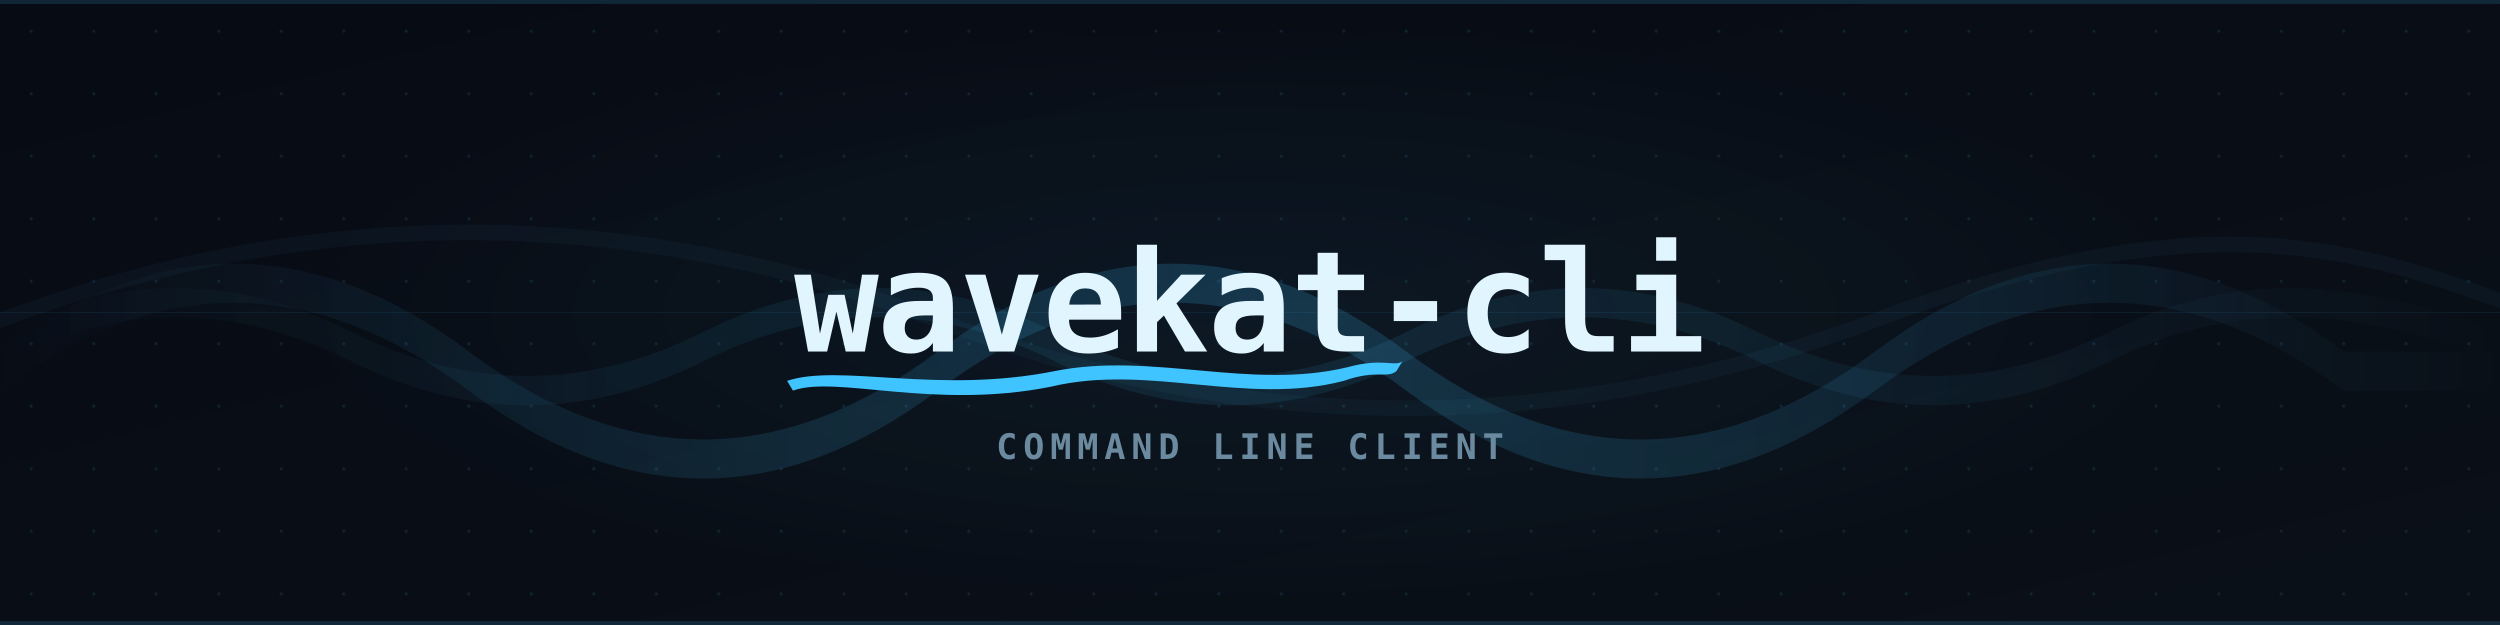
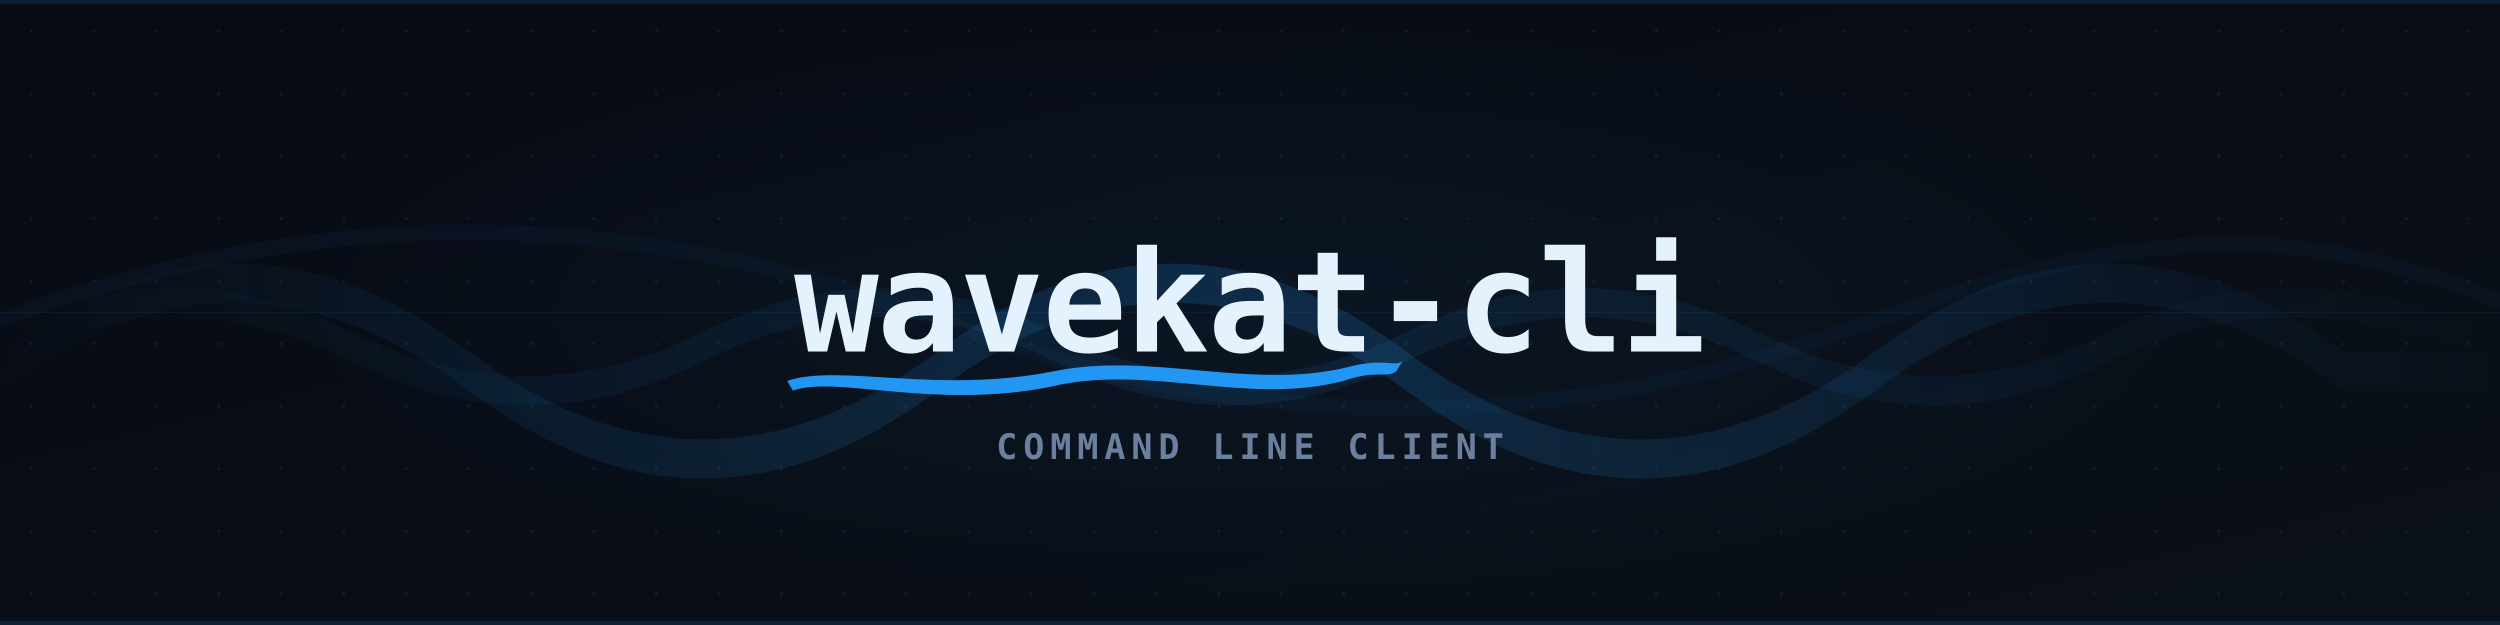
<svg xmlns="http://www.w3.org/2000/svg" viewBox="0 0 1280 320" width="1280" height="320">
  <defs>
    <linearGradient id="bg" x1="0%" y1="0%" x2="100%" y2="100%">
      <stop offset="0%" stop-color="#070b14" />
      <stop offset="100%" stop-color="#0a1018" />
    </linearGradient>
    <linearGradient id="wave1" x1="0%" y1="0%" x2="100%" y2="0%">
-       <stop offset="0%" stop-color="#40c4ff" stop-opacity="0" />
-       <stop offset="30%" stop-color="#40c4ff" stop-opacity="0.12" />
-       <stop offset="50%" stop-color="#40c4ff" stop-opacity="0.18" />
-       <stop offset="70%" stop-color="#40c4ff" stop-opacity="0.12" />
-       <stop offset="100%" stop-color="#40c4ff" stop-opacity="0" />
+       <stop offset="0%" stop-color="#2196f3" stop-opacity="0" />
+       <stop offset="30%" stop-color="#2196f3" stop-opacity="0.12" />
+       <stop offset="50%" stop-color="#2196f3" stop-opacity="0.18" />
+       <stop offset="70%" stop-color="#2196f3" stop-opacity="0.12" />
+       <stop offset="100%" stop-color="#2196f3" stop-opacity="0" />
    </linearGradient>
    <linearGradient id="wave2" x1="0%" y1="0%" x2="100%" y2="0%">
-       <stop offset="0%" stop-color="#40c4ff" stop-opacity="0" />
-       <stop offset="25%" stop-color="#40c4ff" stop-opacity="0.06" />
-       <stop offset="50%" stop-color="#40c4ff" stop-opacity="0.10" />
-       <stop offset="75%" stop-color="#40c4ff" stop-opacity="0.06" />
-       <stop offset="100%" stop-color="#40c4ff" stop-opacity="0" />
+       <stop offset="0%" stop-color="#2196f3" stop-opacity="0" />
+       <stop offset="25%" stop-color="#2196f3" stop-opacity="0.06" />
+       <stop offset="50%" stop-color="#2196f3" stop-opacity="0.10" />
+       <stop offset="75%" stop-color="#2196f3" stop-opacity="0.06" />
+       <stop offset="100%" stop-color="#2196f3" stop-opacity="0" />
    </linearGradient>
    <radialGradient id="glow" cx="50%" cy="50%" r="50%">
-       <stop offset="0%" stop-color="#40c4ff" stop-opacity="0.06" />
-       <stop offset="100%" stop-color="#40c4ff" stop-opacity="0" />
+       <stop offset="0%" stop-color="#2196f3" stop-opacity="0.06" />
+       <stop offset="100%" stop-color="#2196f3" stop-opacity="0" />
    </radialGradient>
    <pattern id="dots" width="32" height="32" patternUnits="userSpaceOnUse">
-       <circle cx="16" cy="16" r="0.8" fill="#40c4ff" opacity="0.12" />
+       <circle cx="16" cy="16" r="0.8" fill="#2196f3" opacity="0.12" />
    </pattern>
  </defs>
  <rect width="1280" height="320" fill="url(#bg)" />
  <rect width="1280" height="320" fill="url(#dots)" />
  <ellipse cx="640" cy="160" rx="500" ry="150" fill="url(#glow)" />
  <path d="M 0 180 C 80 120, 160 120, 240 180 C 320 240, 400 240, 480 180 C 560 120, 640 120, 720 180 C 800 240, 880 240, 960 180 C 1040 120, 1120 120, 1200 180 L 1280 180 L 1280 200 L 1200 200 C 1120 140, 1040 140, 960 200 C 880 260, 800 260, 720 200 C 640 140, 560 140, 480 200 C 400 260, 320 260, 240 200 C 160 140, 80 140, 0 200 Z" fill="url(#wave1)" />
  <path d="M 0 170 C 60 140, 120 140, 180 170 C 240 200, 300 200, 360 170 C 420 140, 480 140, 540 170 C 600 200, 660 200, 720 170 C 780 140, 840 140, 900 170 C 960 200, 1020 200, 1080 170 C 1140 140, 1200 140, 1280 170 L 1280 185 C 1200 155, 1140 155, 1080 185 C 1020 215, 960 215, 900 185 C 840 155, 780 155, 720 185 C 660 215, 600 215, 540 185 C 480 155, 420 155, 360 185 C 300 215, 240 215, 180 185 C 120 155, 60 155, 0 185 Z" fill="url(#wave2)" />
-   <path d="M 0 160 C 160 100, 320 100, 480 160 C 640 220, 800 220, 960 160 C 1120 100, 1200 120, 1280 150 L 1280 158 C 1200 128, 1120 108, 960 168 C 800 228, 640 228, 480 168 C 320 108, 160 108, 0 168 Z" fill="#40c4ff" opacity="0.04" />
-   <line x1="0" y1="160" x2="1280" y2="160" stroke="#40c4ff" stroke-width="0.5" opacity="0.08" />
-   <text x="640" y="180" text-anchor="middle" font-family="'Menlo','SF Mono','JetBrains Mono','Fira Code','Cascadia Code',monospace" font-size="72" font-weight="700" fill="#e1f5fe" letter-spacing="-1">wavekat-cli</text>
-   <path d="M 403 195     C 430 186, 480 202, 540 190     C 590 180, 640 200, 690 188     C 708 183, 714 188, 718 185     L 715 190     C 710 194, 705 189, 688 195     C 638 208, 588 186, 538 198     C 478 210, 428 192, 406 200     Z" fill="#40c4ff" />
-   <text x="640" y="235" text-anchor="middle" font-family="'Menlo','SF Mono','JetBrains Mono','Fira Code','Cascadia Code',monospace" font-size="18" font-weight="700" fill="#6b8a9f" letter-spacing="3">COMMAND LINE CLIENT</text>
-   <rect x="0" y="0" width="1280" height="2" fill="#40c4ff" opacity="0.15" />
-   <rect x="0" y="318" width="1280" height="2" fill="#40c4ff" opacity="0.15" />
+   <path d="M 0 160 C 160 100, 320 100, 480 160 C 640 220, 800 220, 960 160 C 1120 100, 1200 120, 1280 150 L 1280 158 C 1200 128, 1120 108, 960 168 C 800 228, 640 228, 480 168 C 320 108, 160 108, 0 168 Z" fill="#2196f3" opacity="0.04" />
+   <line x1="0" y1="160" x2="1280" y2="160" stroke="#2196f3" stroke-width="0.5" opacity="0.08" />
+   <text x="640" y="180" text-anchor="middle" font-family="'Menlo','SF Mono','JetBrains Mono','Fira Code','Cascadia Code',monospace" font-size="72" font-weight="700" fill="#e3f2fd" letter-spacing="-1">wavekat-cli</text>
+   <path d="M 403 195     C 430 186, 480 202, 540 190     C 590 180, 640 200, 690 188     C 708 183, 714 188, 718 185     L 715 190     C 710 194, 705 189, 688 195     C 638 208, 588 186, 538 198     C 478 210, 428 192, 406 200     Z" fill="#2196f3" />
+   <text x="640" y="235" text-anchor="middle" font-family="'Menlo','SF Mono','JetBrains Mono','Fira Code','Cascadia Code',monospace" font-size="18" font-weight="700" fill="#6b7f9f" letter-spacing="3">COMMAND LINE CLIENT</text>
+   <rect x="0" y="0" width="1280" height="2" fill="#2196f3" opacity="0.15" />
+   <rect x="0" y="318" width="1280" height="2" fill="#2196f3" opacity="0.15" />
</svg>
